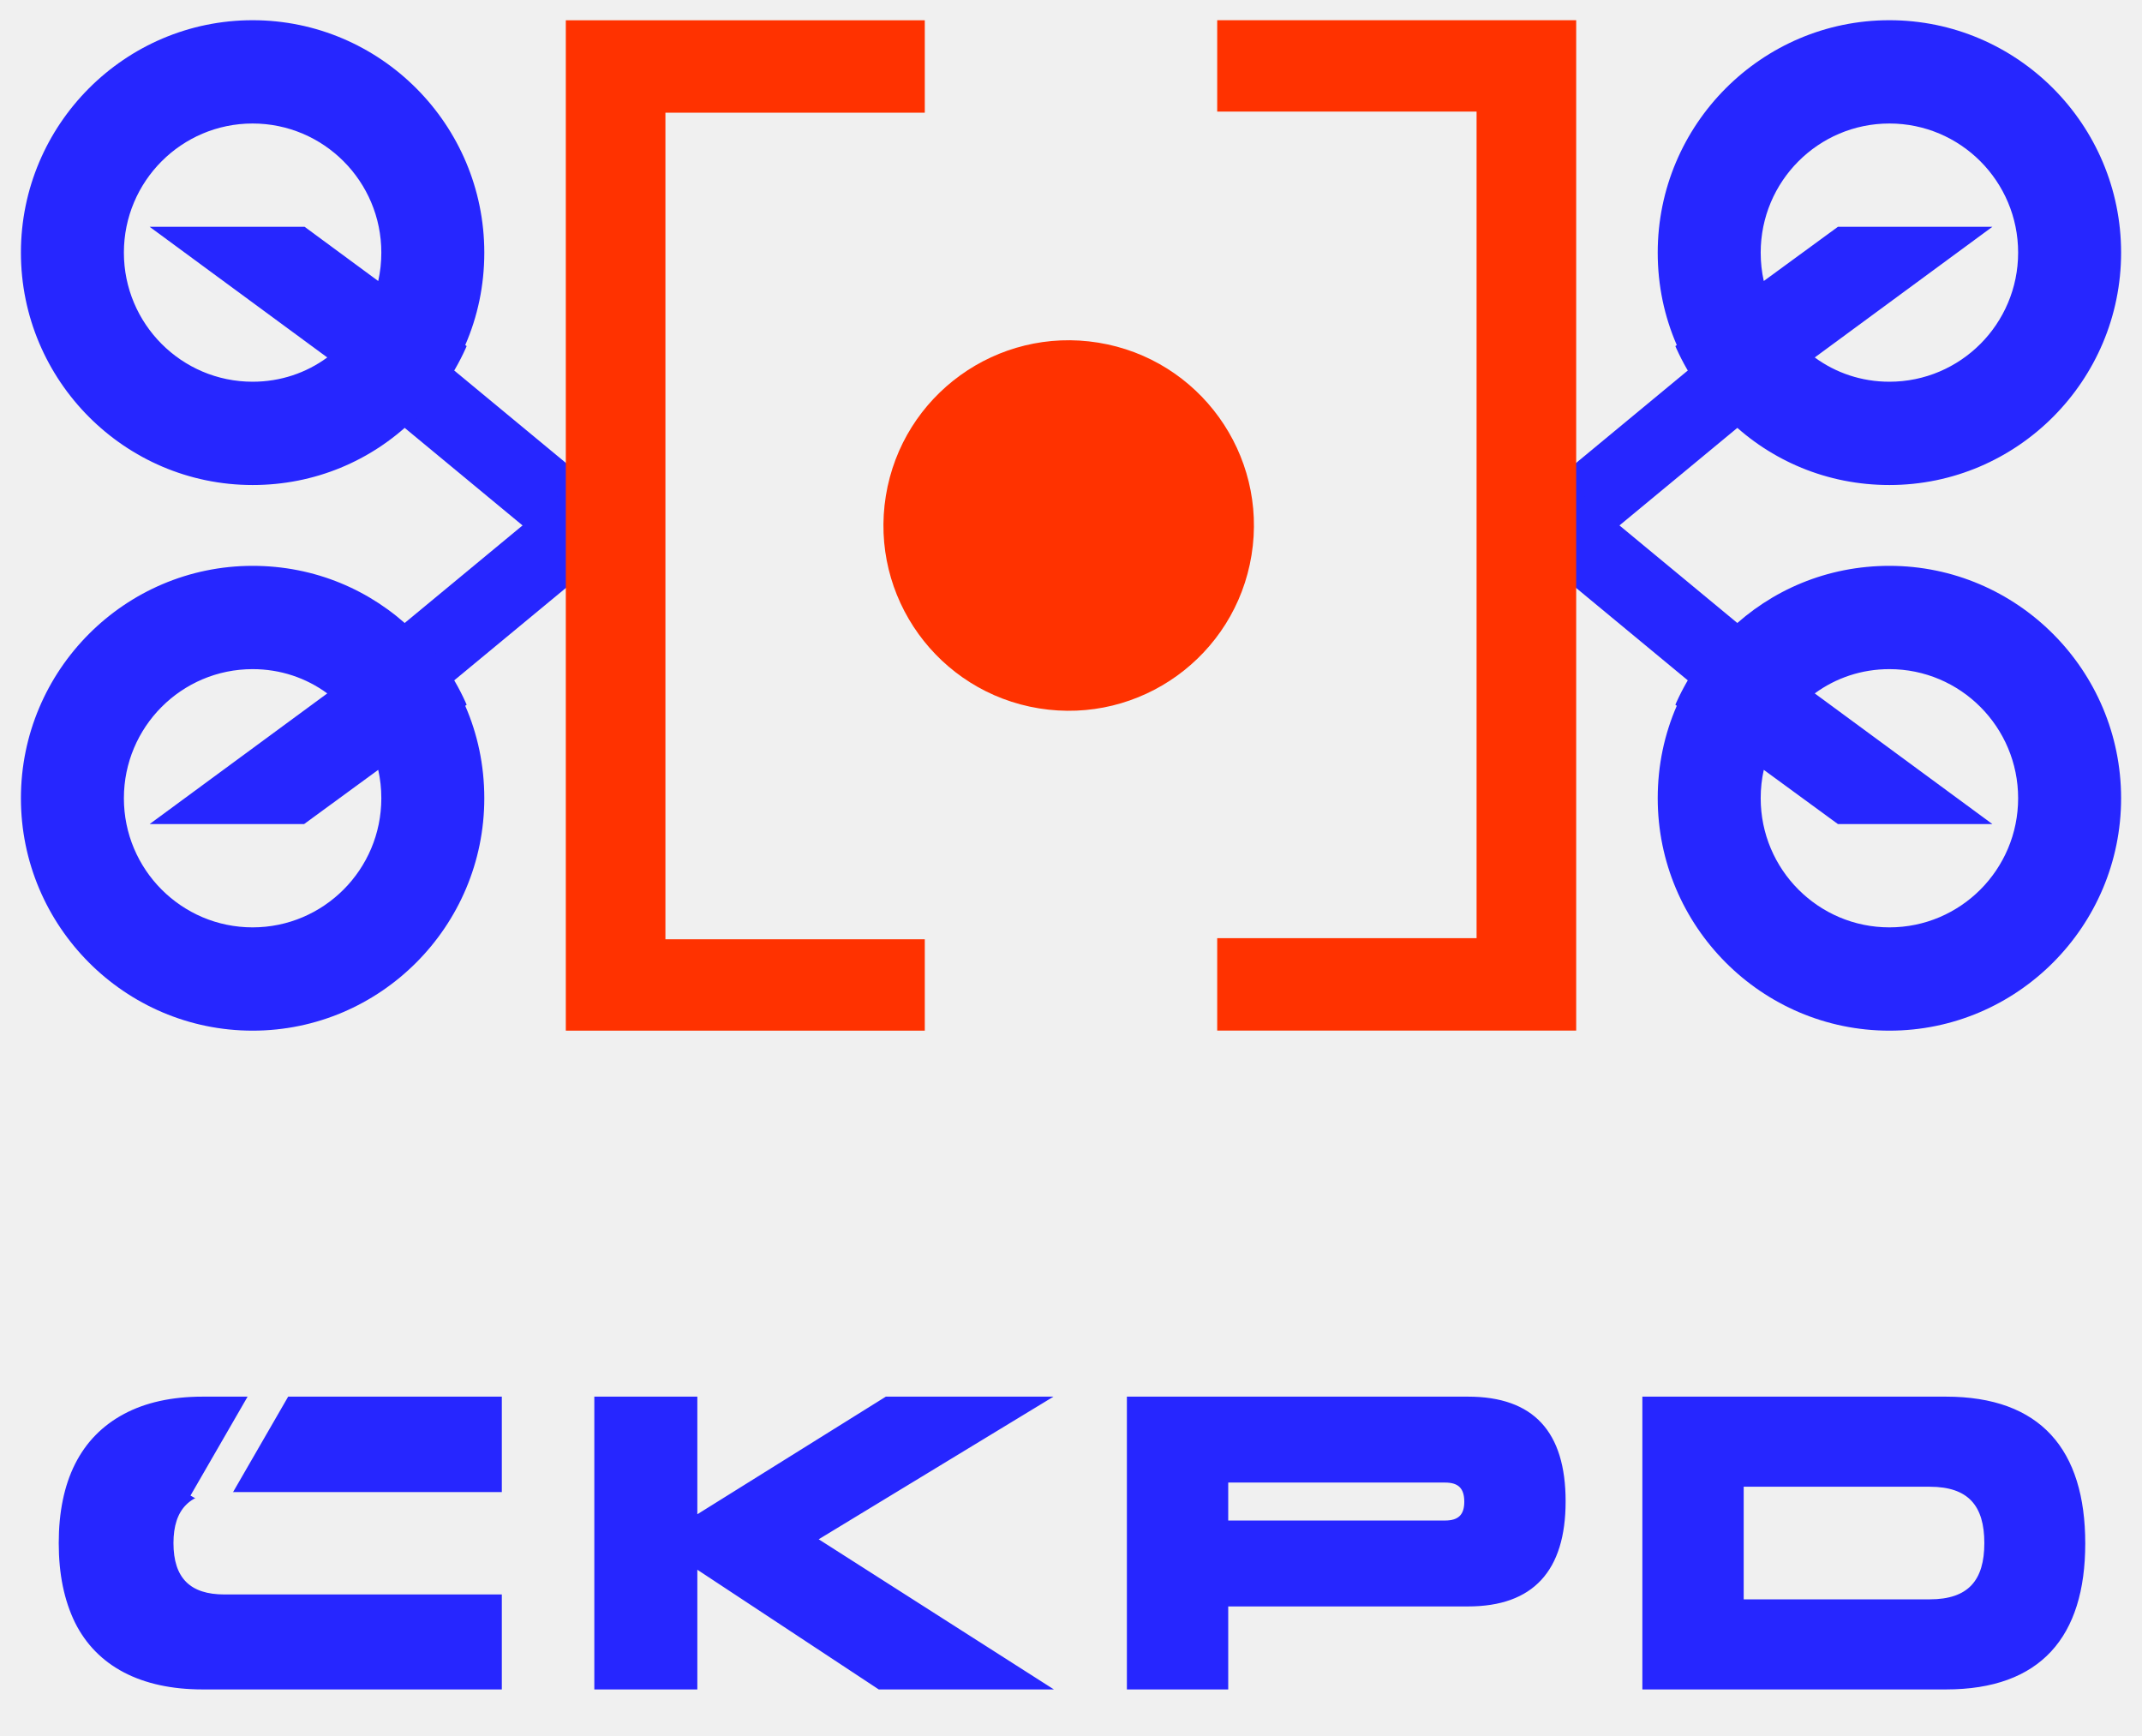
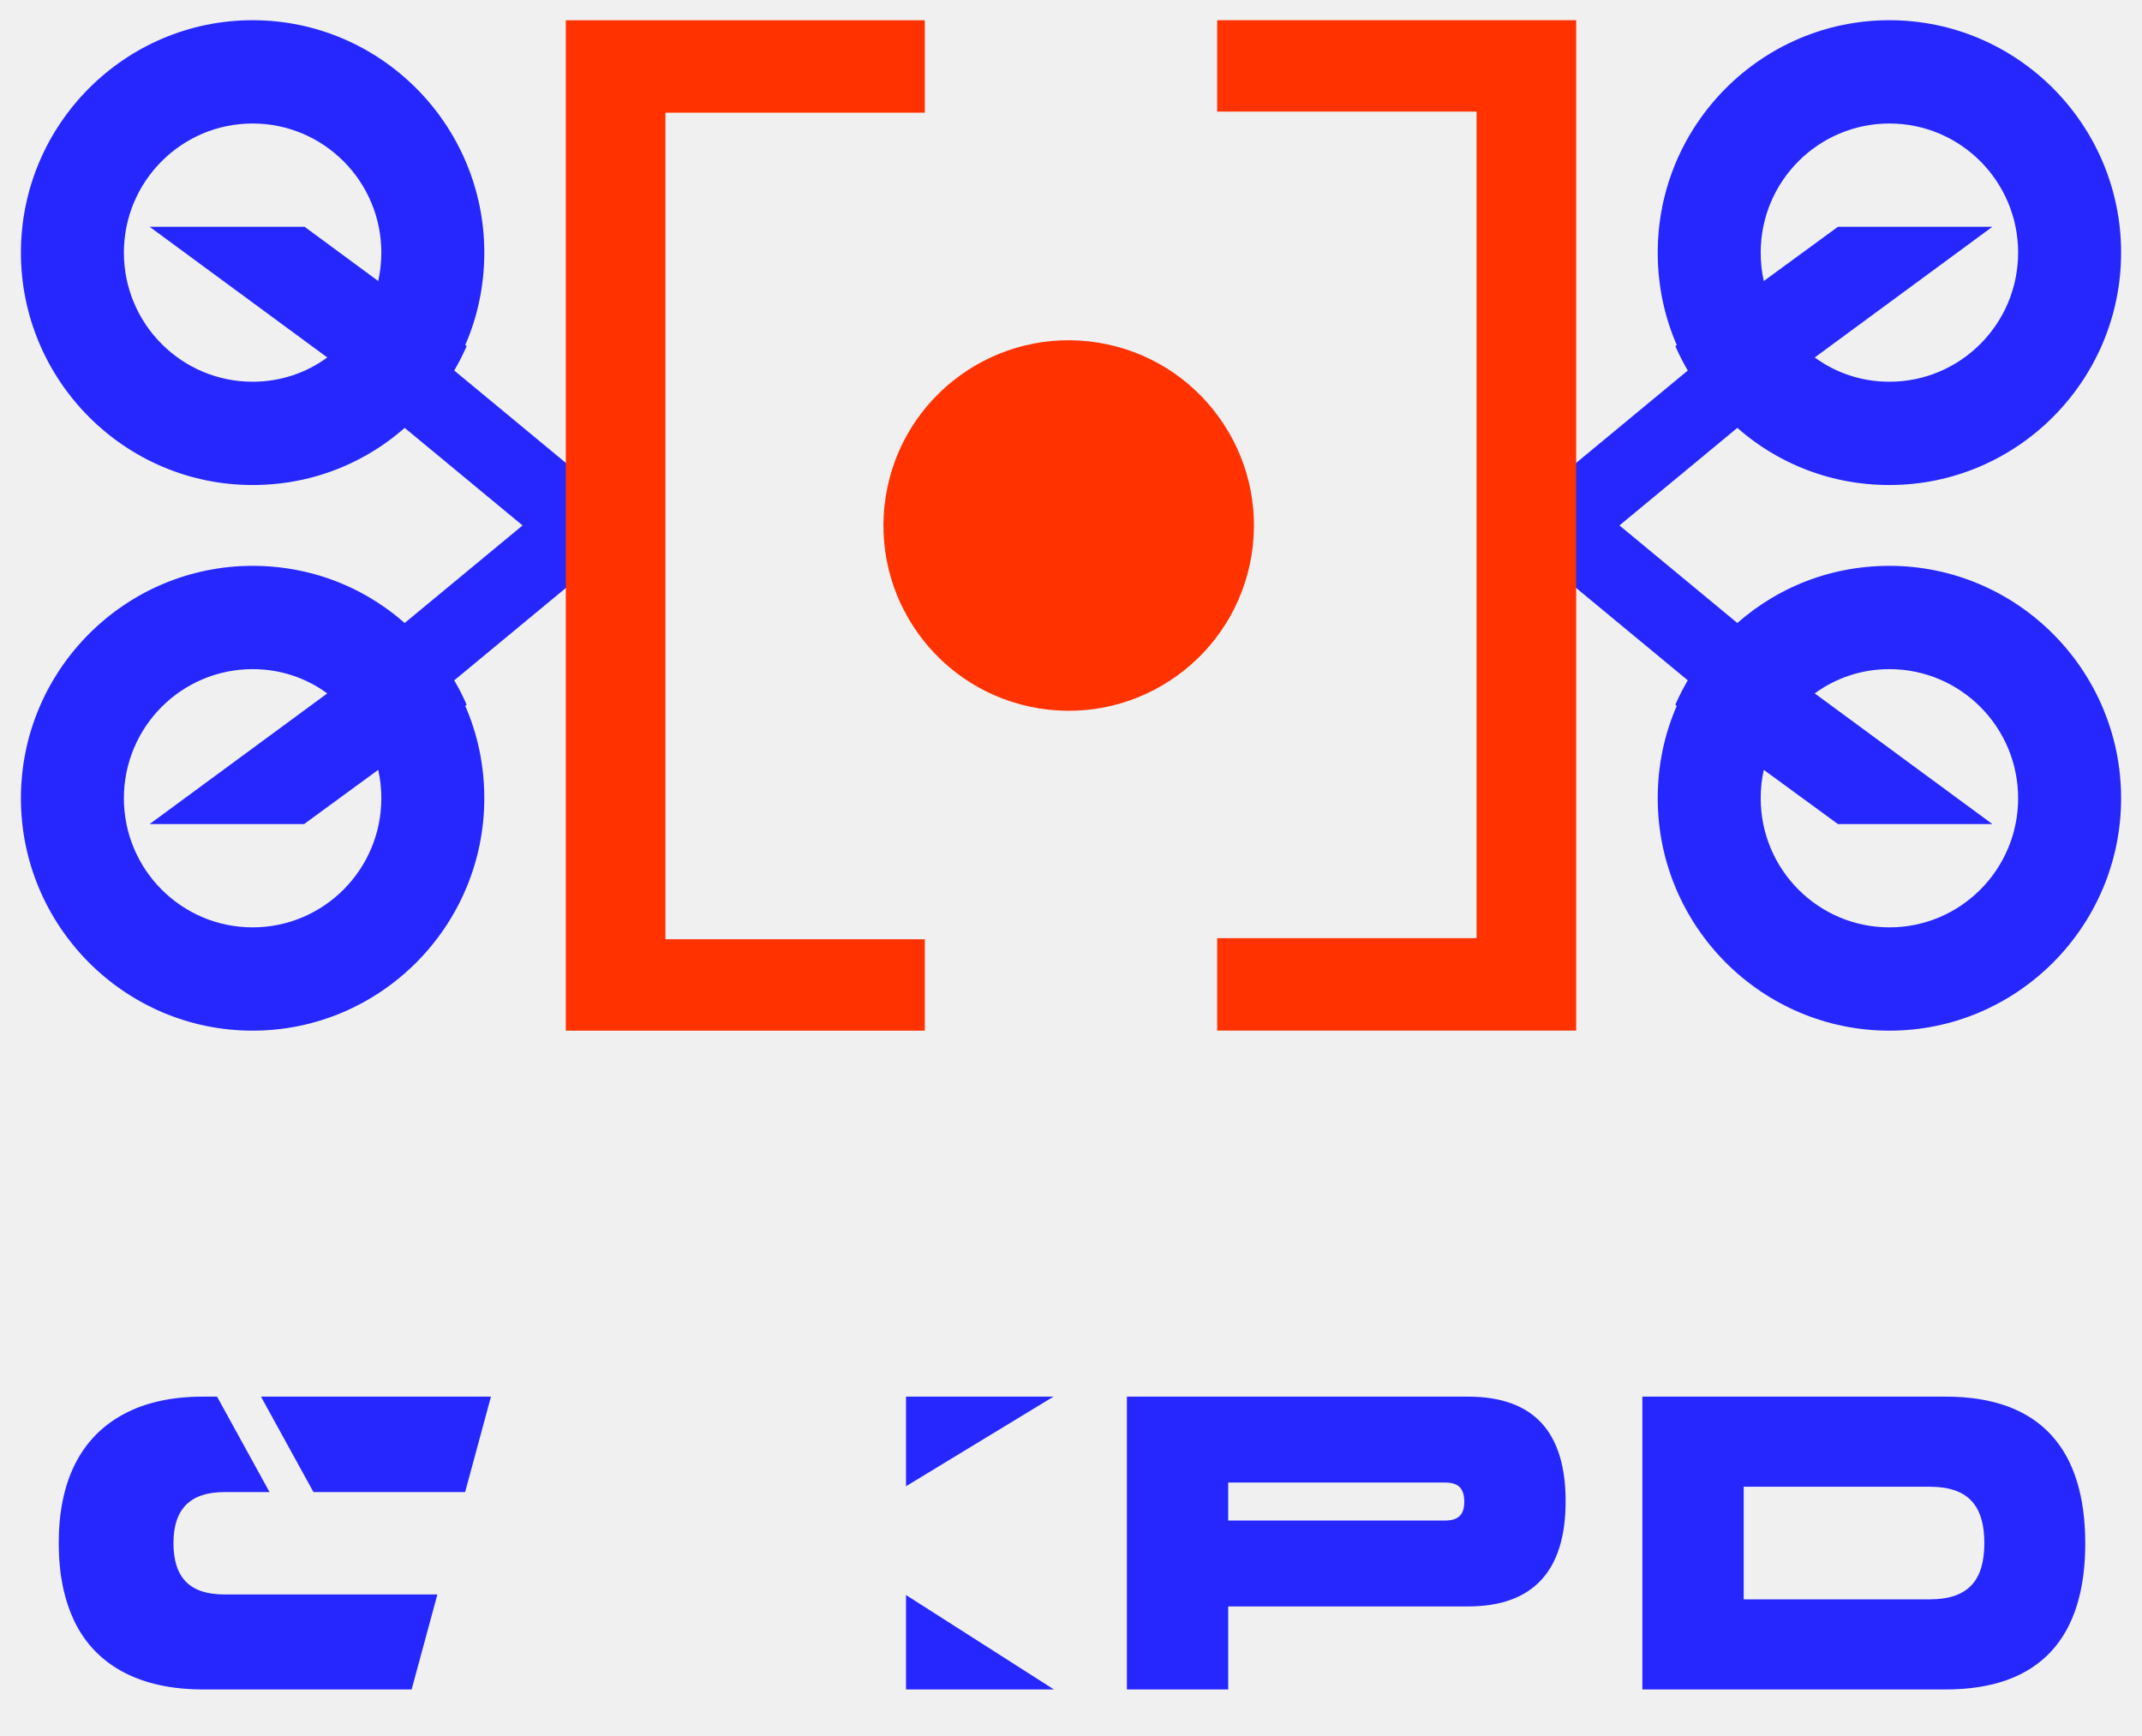
<svg xmlns="http://www.w3.org/2000/svg" viewBox="0 0 1060 859" width="1060" height="859">
  <g>
    <defs>
      <clipPath id="rot-ckpd-logo-blue-red-TL">
        <circle cx="40.203" cy="40.324" r="40.524" />
      </clipPath>
      <clipPath id="rot-ckpd-logo-blue-red-TR">
        <circle cx="165.281" cy="40.324" r="40.524" />
      </clipPath>
      <clipPath id="rot-ckpd-logo-blue-red-BL">
        <circle cx="40.203" cy="129.934" r="40.524" />
      </clipPath>
      <clipPath id="rot-ckpd-logo-blue-red-BR">
        <circle cx="165.281" cy="129.934" r="40.524" />
      </clipPath>
    </defs>
    <line x1="288" y1="260" x2="207.4" y2="193.3" stroke="#2626FF" stroke-width="37.5" />
    <line x1="288" y1="260" x2="207.4" y2="326.7" stroke="#2626FF" stroke-width="37.5" />
    <line x1="772" y1="260" x2="852.6" y2="193.3" stroke="#2626FF" stroke-width="37.5" />
    <line x1="772" y1="260" x2="852.6" y2="326.7" stroke="#2626FF" stroke-width="37.5" />
    <g transform="translate(10.35 10.00) scale(2.8519)">
      <path d="M165.281 89.609C154.47 89.609 144.732 93.821 137.496 100.811L129.544 94.986V75.272L137.496 69.447C144.732 76.437 154.47 80.649 165.281 80.649C187.437 80.649 205.484 62.547 205.484 40.324C205.484 18.101 187.437 0 165.281 0C143.124 0 125.077 18.101 125.077 40.324C125.077 46.059 126.239 51.436 128.383 56.364L125.881 58.246H79.692L77.101 56.364C79.245 51.436 80.407 46.059 80.407 40.324C80.407 18.101 62.36 0 40.203 0C18.047 0 0 18.101 0 40.324C0 62.547 18.047 80.649 40.203 80.649C51.014 80.649 60.752 76.437 67.988 69.447L75.94 75.272V94.986L67.988 100.811C60.752 93.821 51.014 89.609 40.203 89.609C18.047 89.609 0 107.711 0 129.934C0 152.157 18.047 170.258 40.203 170.258C62.36 170.258 80.407 152.157 80.407 129.934C80.407 124.199 79.245 118.822 77.101 113.894L79.603 112.012H125.881L128.383 113.894C126.239 118.822 125.077 124.199 125.077 129.934C125.077 152.157 143.124 170.258 165.281 170.258C187.437 170.258 205.484 152.157 205.484 129.934C205.484 107.711 187.437 89.609 165.281 89.609ZM165.281 17.922C177.61 17.922 187.616 27.958 187.616 40.324C187.616 52.69 177.61 62.727 165.281 62.727C160.456 62.727 155.989 61.203 152.326 58.515L183.149 35.844H156.346L143.481 45.253C143.124 43.64 142.945 42.027 142.945 40.324C142.945 27.958 152.951 17.922 165.281 17.922ZM62.002 45.253L49.227 35.844H22.335L53.158 58.515C49.495 61.203 45.028 62.727 40.203 62.727C27.874 62.727 17.868 52.69 17.868 40.324C17.868 27.958 27.874 17.922 40.203 17.922C52.532 17.922 62.539 27.958 62.539 40.324C62.539 42.027 62.36 43.64 62.002 45.253ZM40.203 152.336C27.874 152.336 17.868 142.3 17.868 129.934C17.868 117.568 27.874 107.531 40.203 107.531C45.028 107.531 49.495 109.055 53.158 111.743L22.335 134.414H49.137L62.002 125.005C62.36 126.618 62.539 128.231 62.539 129.934C62.539 142.3 52.532 152.336 40.203 152.336ZM111.676 94.09H93.808V76.168H111.676V94.09ZM165.281 152.336C152.951 152.336 142.945 142.3 142.945 129.934C142.945 128.231 143.124 126.618 143.481 125.005L156.346 134.414H183.149L152.326 111.743C155.989 109.055 160.456 107.531 165.281 107.531C177.61 107.531 187.616 117.568 187.616 129.934C187.616 142.3 177.61 152.336 165.281 152.336Z" fill="#2626FF" clip-path="url(#rot-ckpd-logo-blue-red-TL)" />
    </g>
    <g transform="translate(463.64 10.00) scale(2.8519)">
      <path d="M165.281 89.609C154.47 89.609 144.732 93.821 137.496 100.811L129.544 94.986V75.272L137.496 69.447C144.732 76.437 154.47 80.649 165.281 80.649C187.437 80.649 205.484 62.547 205.484 40.324C205.484 18.101 187.437 0 165.281 0C143.124 0 125.077 18.101 125.077 40.324C125.077 46.059 126.239 51.436 128.383 56.364L125.881 58.246H79.692L77.101 56.364C79.245 51.436 80.407 46.059 80.407 40.324C80.407 18.101 62.36 0 40.203 0C18.047 0 0 18.101 0 40.324C0 62.547 18.047 80.649 40.203 80.649C51.014 80.649 60.752 76.437 67.988 69.447L75.94 75.272V94.986L67.988 100.811C60.752 93.821 51.014 89.609 40.203 89.609C18.047 89.609 0 107.711 0 129.934C0 152.157 18.047 170.258 40.203 170.258C62.36 170.258 80.407 152.157 80.407 129.934C80.407 124.199 79.245 118.822 77.101 113.894L79.603 112.012H125.881L128.383 113.894C126.239 118.822 125.077 124.199 125.077 129.934C125.077 152.157 143.124 170.258 165.281 170.258C187.437 170.258 205.484 152.157 205.484 129.934C205.484 107.711 187.437 89.609 165.281 89.609ZM165.281 17.922C177.61 17.922 187.616 27.958 187.616 40.324C187.616 52.69 177.61 62.727 165.281 62.727C160.456 62.727 155.989 61.203 152.326 58.515L183.149 35.844H156.346L143.481 45.253C143.124 43.64 142.945 42.027 142.945 40.324C142.945 27.958 152.951 17.922 165.281 17.922ZM62.002 45.253L49.227 35.844H22.335L53.158 58.515C49.495 61.203 45.028 62.727 40.203 62.727C27.874 62.727 17.868 52.69 17.868 40.324C17.868 27.958 27.874 17.922 40.203 17.922C52.532 17.922 62.539 27.958 62.539 40.324C62.539 42.027 62.36 43.64 62.002 45.253ZM40.203 152.336C27.874 152.336 17.868 142.3 17.868 129.934C17.868 117.568 27.874 107.531 40.203 107.531C45.028 107.531 49.495 109.055 53.158 111.743L22.335 134.414H49.137L62.002 125.005C62.36 126.618 62.539 128.231 62.539 129.934C62.539 142.3 52.532 152.336 40.203 152.336ZM111.676 94.09H93.808V76.168H111.676V94.09ZM165.281 152.336C152.951 152.336 142.945 142.3 142.945 129.934C142.945 128.231 143.124 126.618 143.481 125.005L156.346 134.414H183.149L152.326 111.743C155.989 109.055 160.456 107.531 165.281 107.531C177.61 107.531 187.616 117.568 187.616 129.934C187.616 142.3 177.61 152.336 165.281 152.336Z" fill="#2626FF" clip-path="url(#rot-ckpd-logo-blue-red-TR)" />
    </g>
    <g transform="translate(10.35 24.44) scale(2.8519)">
      <path d="M165.281 89.609C154.47 89.609 144.732 93.821 137.496 100.811L129.544 94.986V75.272L137.496 69.447C144.732 76.437 154.47 80.649 165.281 80.649C187.437 80.649 205.484 62.547 205.484 40.324C205.484 18.101 187.437 0 165.281 0C143.124 0 125.077 18.101 125.077 40.324C125.077 46.059 126.239 51.436 128.383 56.364L125.881 58.246H79.692L77.101 56.364C79.245 51.436 80.407 46.059 80.407 40.324C80.407 18.101 62.36 0 40.203 0C18.047 0 0 18.101 0 40.324C0 62.547 18.047 80.649 40.203 80.649C51.014 80.649 60.752 76.437 67.988 69.447L75.94 75.272V94.986L67.988 100.811C60.752 93.821 51.014 89.609 40.203 89.609C18.047 89.609 0 107.711 0 129.934C0 152.157 18.047 170.258 40.203 170.258C62.36 170.258 80.407 152.157 80.407 129.934C80.407 124.199 79.245 118.822 77.101 113.894L79.603 112.012H125.881L128.383 113.894C126.239 118.822 125.077 124.199 125.077 129.934C125.077 152.157 143.124 170.258 165.281 170.258C187.437 170.258 205.484 152.157 205.484 129.934C205.484 107.711 187.437 89.609 165.281 89.609ZM165.281 17.922C177.61 17.922 187.616 27.958 187.616 40.324C187.616 52.69 177.61 62.727 165.281 62.727C160.456 62.727 155.989 61.203 152.326 58.515L183.149 35.844H156.346L143.481 45.253C143.124 43.64 142.945 42.027 142.945 40.324C142.945 27.958 152.951 17.922 165.281 17.922ZM62.002 45.253L49.227 35.844H22.335L53.158 58.515C49.495 61.203 45.028 62.727 40.203 62.727C27.874 62.727 17.868 52.69 17.868 40.324C17.868 27.958 27.874 17.922 40.203 17.922C52.532 17.922 62.539 27.958 62.539 40.324C62.539 42.027 62.36 43.64 62.002 45.253ZM40.203 152.336C27.874 152.336 17.868 142.3 17.868 129.934C17.868 117.568 27.874 107.531 40.203 107.531C45.028 107.531 49.495 109.055 53.158 111.743L22.335 134.414H49.137L62.002 125.005C62.36 126.618 62.539 128.231 62.539 129.934C62.539 142.3 52.532 152.336 40.203 152.336ZM111.676 94.09H93.808V76.168H111.676V94.09ZM165.281 152.336C152.951 152.336 142.945 142.3 142.945 129.934C142.945 128.231 143.124 126.618 143.481 125.005L156.346 134.414H183.149L152.326 111.743C155.989 109.055 160.456 107.531 165.281 107.531C177.61 107.531 187.616 117.568 187.616 129.934C187.616 142.3 177.61 152.336 165.281 152.336Z" fill="#2626FF" clip-path="url(#rot-ckpd-logo-blue-red-BL)" />
    </g>
    <g transform="translate(463.64 24.44) scale(2.8519)">
      <path d="M165.281 89.609C154.47 89.609 144.732 93.821 137.496 100.811L129.544 94.986V75.272L137.496 69.447C144.732 76.437 154.47 80.649 165.281 80.649C187.437 80.649 205.484 62.547 205.484 40.324C205.484 18.101 187.437 0 165.281 0C143.124 0 125.077 18.101 125.077 40.324C125.077 46.059 126.239 51.436 128.383 56.364L125.881 58.246H79.692L77.101 56.364C79.245 51.436 80.407 46.059 80.407 40.324C80.407 18.101 62.36 0 40.203 0C18.047 0 0 18.101 0 40.324C0 62.547 18.047 80.649 40.203 80.649C51.014 80.649 60.752 76.437 67.988 69.447L75.94 75.272V94.986L67.988 100.811C60.752 93.821 51.014 89.609 40.203 89.609C18.047 89.609 0 107.711 0 129.934C0 152.157 18.047 170.258 40.203 170.258C62.36 170.258 80.407 152.157 80.407 129.934C80.407 124.199 79.245 118.822 77.101 113.894L79.603 112.012H125.881L128.383 113.894C126.239 118.822 125.077 124.199 125.077 129.934C125.077 152.157 143.124 170.258 165.281 170.258C187.437 170.258 205.484 152.157 205.484 129.934C205.484 107.711 187.437 89.609 165.281 89.609ZM165.281 17.922C177.61 17.922 187.616 27.958 187.616 40.324C187.616 52.69 177.61 62.727 165.281 62.727C160.456 62.727 155.989 61.203 152.326 58.515L183.149 35.844H156.346L143.481 45.253C143.124 43.64 142.945 42.027 142.945 40.324C142.945 27.958 152.951 17.922 165.281 17.922ZM62.002 45.253L49.227 35.844H22.335L53.158 58.515C49.495 61.203 45.028 62.727 40.203 62.727C27.874 62.727 17.868 52.69 17.868 40.324C17.868 27.958 27.874 17.922 40.203 17.922C52.532 17.922 62.539 27.958 62.539 40.324C62.539 42.027 62.36 43.64 62.002 45.253ZM40.203 152.336C27.874 152.336 17.868 142.3 17.868 129.934C17.868 117.568 27.874 107.531 40.203 107.531C45.028 107.531 49.495 109.055 53.158 111.743L22.335 134.414H49.137L62.002 125.005C62.36 126.618 62.539 128.231 62.539 129.934C62.539 142.3 52.532 152.336 40.203 152.336ZM111.676 94.09H93.808V76.168H111.676V94.09ZM165.281 152.336C152.951 152.336 142.945 142.3 142.945 129.934C142.945 128.231 143.124 126.618 143.481 125.005L156.346 134.414H183.149L152.326 111.743C155.989 109.055 160.456 107.531 165.281 107.531C177.61 107.531 187.616 117.568 187.616 129.934C187.616 142.3 177.61 152.336 165.281 152.336Z" fill="#2626FF" clip-path="url(#rot-ckpd-logo-blue-red-BR)" />
    </g>
    <g transform="translate(280 10) scale(4.7746)">
      <path d="M0 104.72V0.007H37.206V9.585H10.323V95.25H37.206V104.72H0Z" fill="#FF3200" />
    </g>
    <g transform="translate(228.12 10) scale(4.7746)">
      <path d="M115.586 0V104.713H78.38V95.135H105.263V9.47H78.38V0H115.586Z" fill="#FF3200" />
    </g>
    <g transform="translate(281.65 35.00) scale(4.2972)">
      <path d="M78.582 55.786C80.469 44.158 72.572 33.202 60.943 31.314C49.315 29.427 38.358 37.324 36.471 48.953C34.584 60.581 42.481 71.538 54.11 73.425C65.738 75.312 76.695 67.415 78.582 55.786Z" fill="#FF3200" />
    </g>
  </g>
  <g transform="translate(22.70 835.98) scale(1.0319)">
    <defs>
      <mask id="slash-r1-c-otevrene">
        <rect x="-22" y="-162.4" width="1051.224" height="184.4" fill="white" />
-         <rect x="85.075" y="-154.44" width="16.848" height="70.2" transform="rotate(30 93.49881 -117.936)" fill="black" />
+         <polygon points="74.374,-154.44 95.434,-154.44 135.588,-81.432 114.528,-81.432" fill="black" />
+         <polygon points="218.872,-160.4 412.497,-160.4 412.497,20 169.998,20" fill="black" />
      </mask>
    </defs>
    <path d="M218.66 0L218.66-45.54L85.62-45.54C69.25-45.54 61.19-53.36 61.19-70.20C61.19-86.56 69.25-94.63 85.62-94.63L218.66-94.63L218.66-140.40L75.18-140.40C60.24-140.40 47.67-137.55 37.47-132.10C16.60-120.95 6.17-99.85 6.17-70.20C6.17-55.26 8.78-42.69 13.99-32.02C24.43-11.15 45.54 0 75.18 0 M399.42 0L483.42 0L370.62-72L483.22-140.40L402.82-140.40L312.42-84L312.42-140.40L263.02-140.40L263.02 0L312.42 0L312.42-57.40 M567.02-81L567.02-99.20L671.02-99.20C677.42-99.20 680.22-96.40 680.22-90C680.22-83.80 677.42-81 671.02-81M518.42 0L567.02 0L567.02-39.80L682.02-39.80C713.22-39.80 728.82-56.80 728.82-90.20C728.82-123.60 713.42-140.40 682.02-140.40L518.42-140.40 M814.22-43.20L814.22-97.20L903.42-97.20C922.02-97.20 929.62-88 929.62-70.20C929.62-52.40 922.02-43.20 903.42-43.20M765.62 0L911.22 0C956.62 0 978.02-25.20 978.02-70C978.02-115 956.62-140.40 911.22-140.40L765.62-140.40" fill="#2626FF" mask="url(#slash-r1-c-otevrene)" />
  </g>
</svg>
